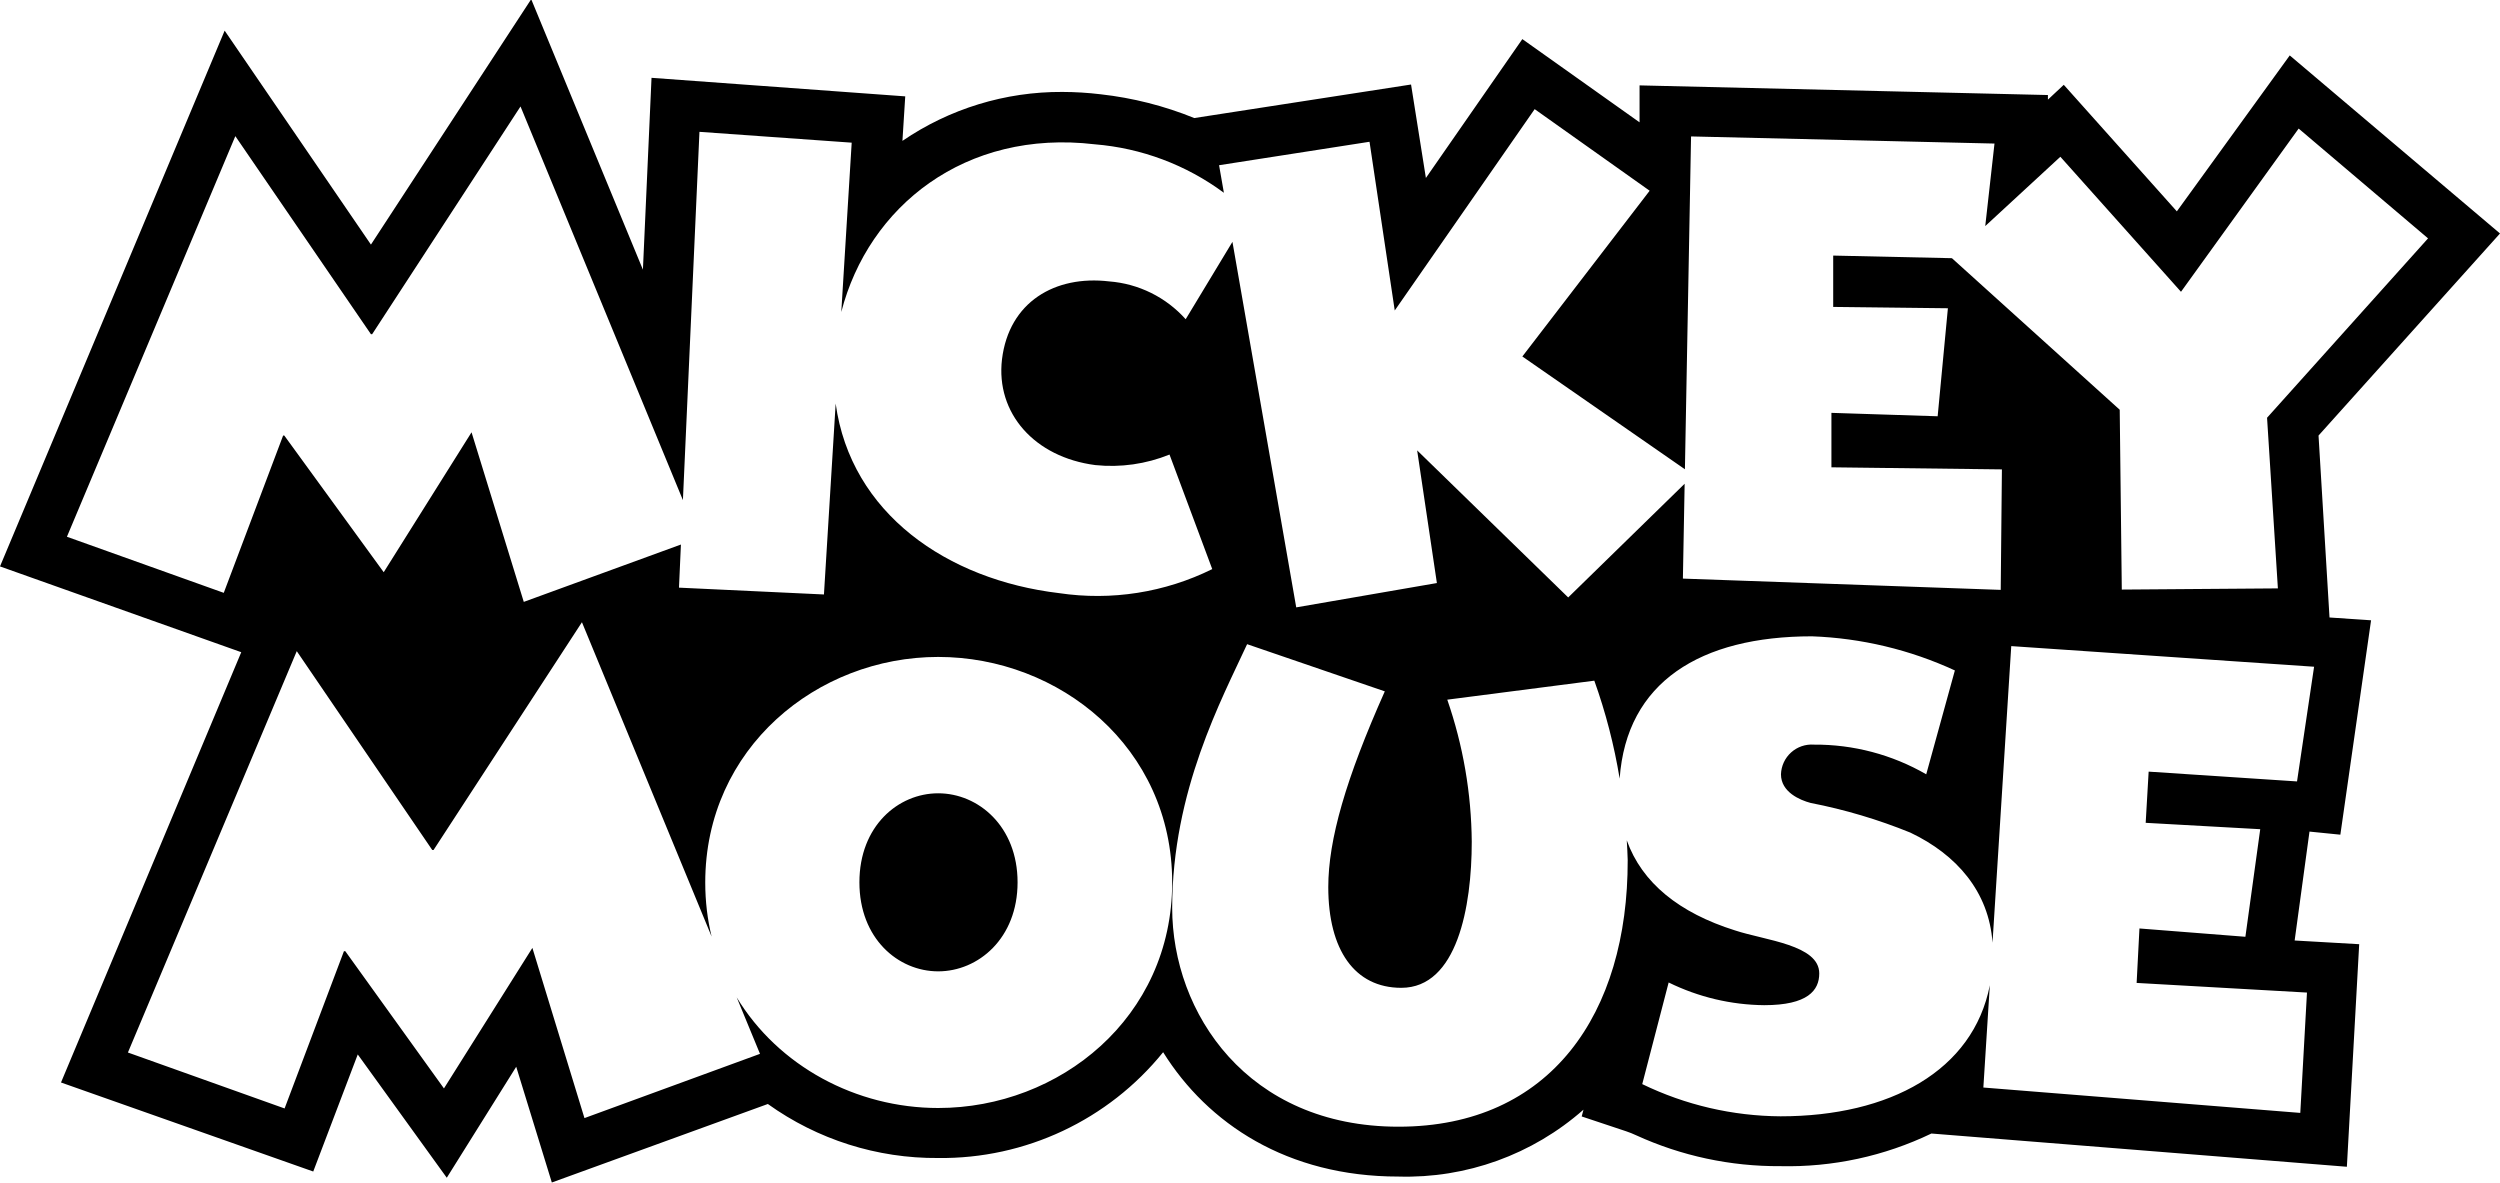
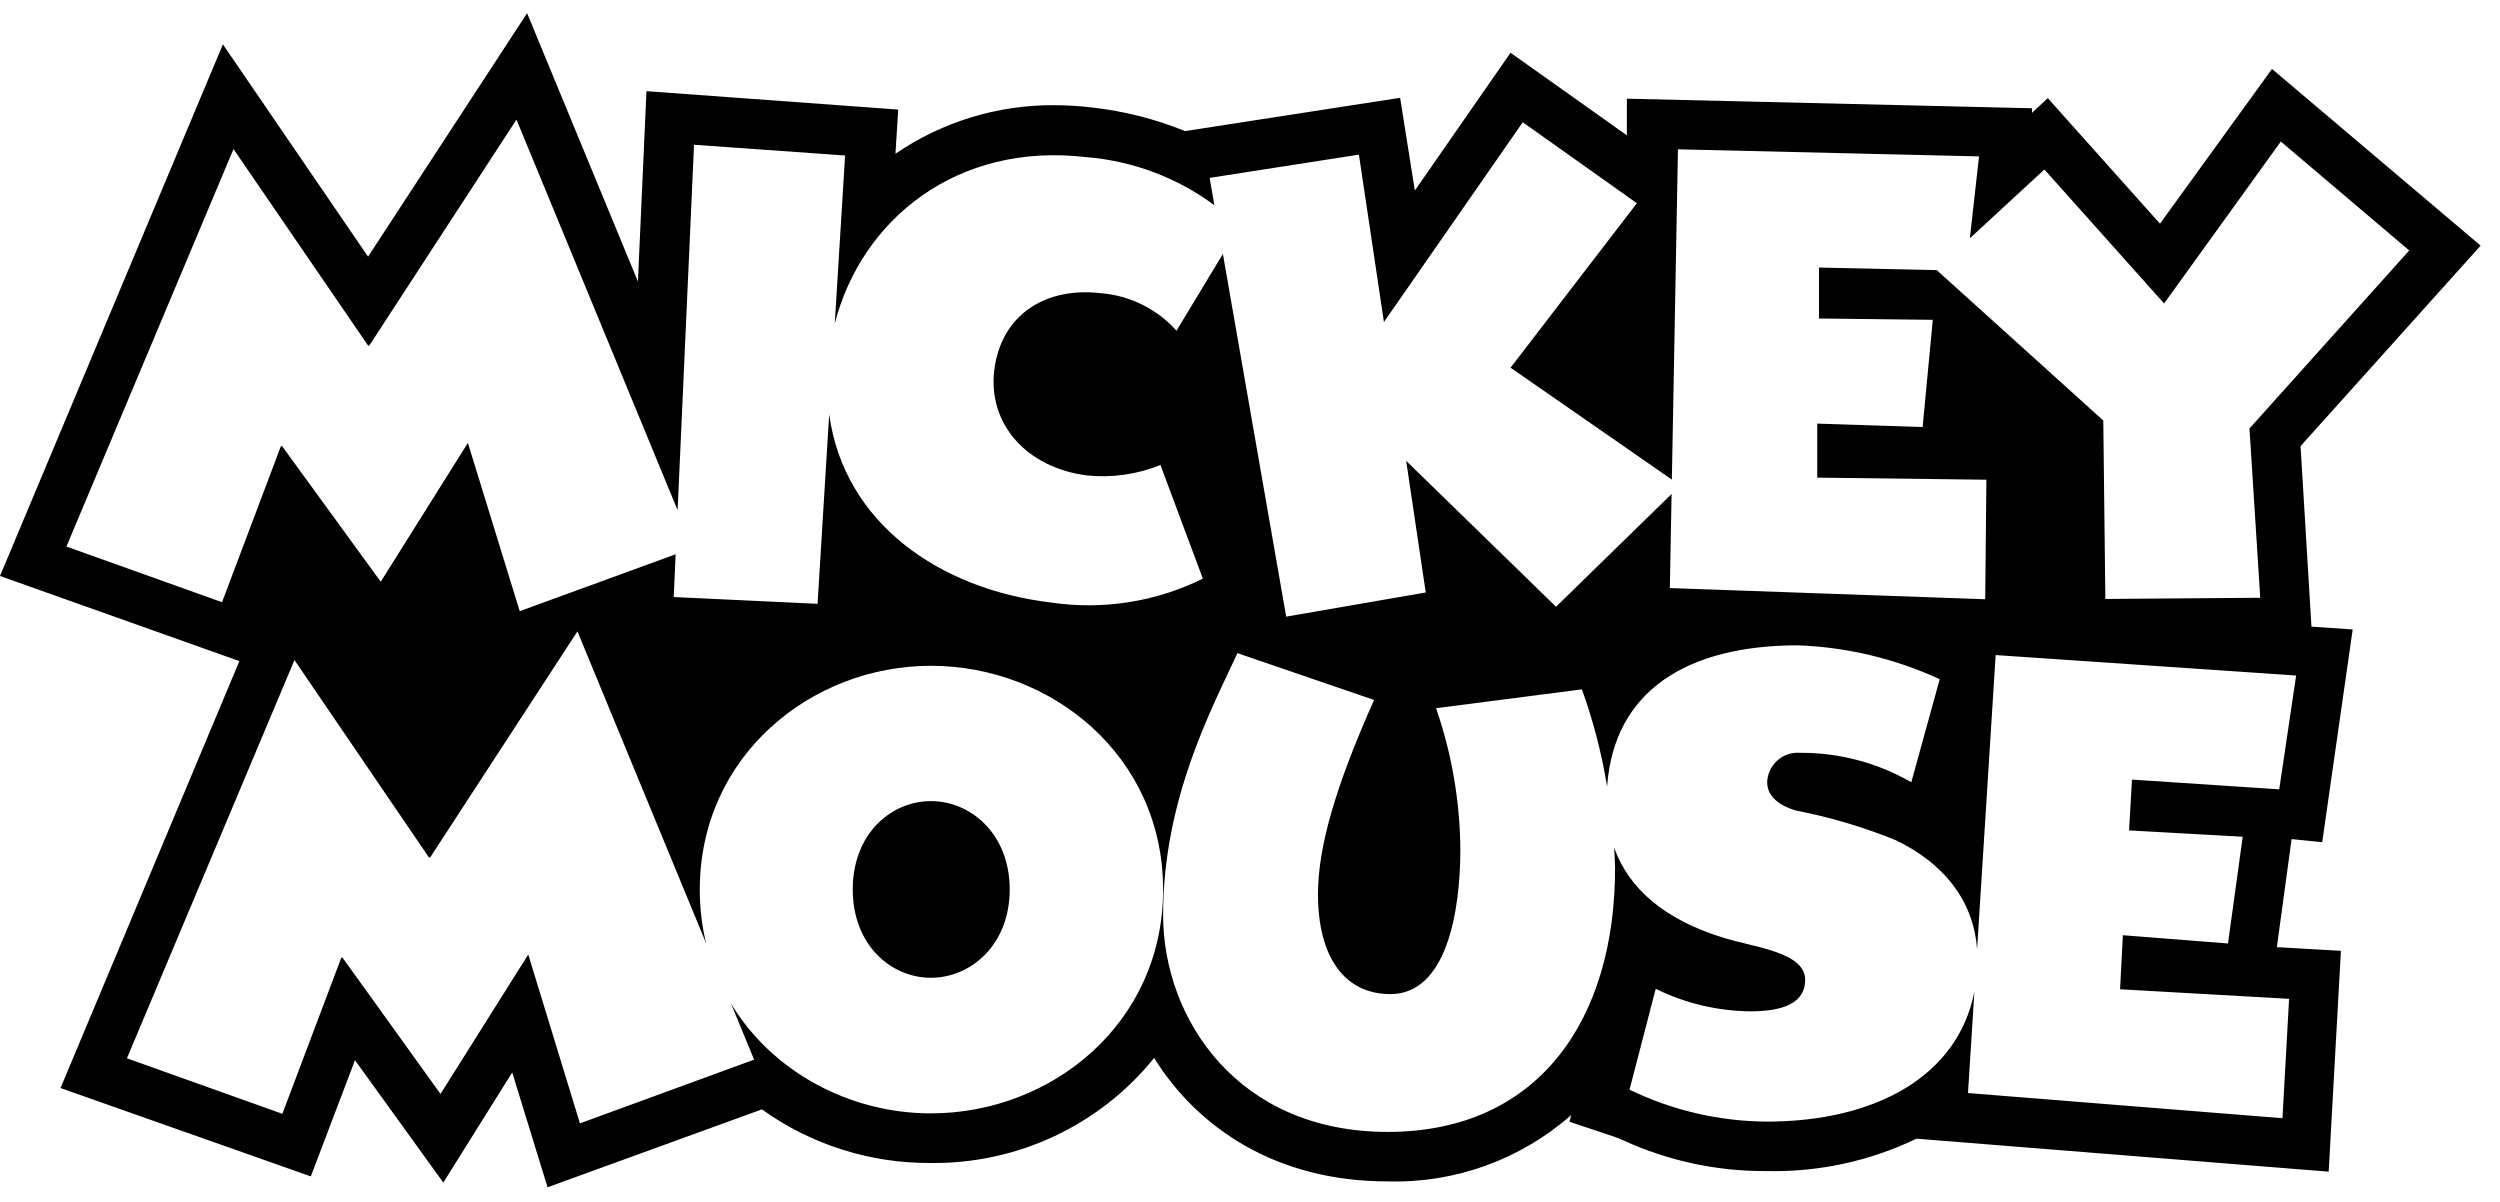
- <svg xmlns="http://www.w3.org/2000/svg" width="1000" height="473" viewBox="0 0 1000 473">
-   <path id="path901" fill="#000000" stroke="none" d="M 212.48 -0.321 L 148.377 97.839 L 89.861 12.255 L 4.4e-05 226.568 L 96.502 260.88 L 24.4 432.995 L 125.297 468.607 L 143.102 421.775 L 178.713 471.099 L 206.486 426.702 L 220.732 472.999 L 307.139 441.597 C 326.993 455.827 350.85 463.393 375.277 463.204 C 410.165 463.607 443.317 448.014 465.254 420.882 C 483.059 449.43 514.869 470.624 559.322 470.624 C 586.515 471.426 612.995 461.857 633.395 443.859 L 632.676 446.581 L 650.48 452.517 C 651.839 452.975 653.17 453.509 654.469 454.116 C 672.548 462.378 692.214 466.591 712.092 466.462 C 732.998 466.95 753.722 462.477 772.566 453.409 L 938.748 466.704 L 943.676 377.679 L 917.859 376.197 L 923.795 332.634 L 936.141 333.874 L 948.428 248.118 L 931.805 246.993 L 927.412 174.22 L 1000 93.39 L 915.9 22.169 L 870.738 84.544 L 825.508 33.923 L 819.166 39.859 L 819.166 38.013 L 655.824 34.154 L 655.824 48.933 L 608.936 15.642 L 570.357 71.191 L 564.422 33.806 L 477.715 47.218 C 465.725 42.347 453.123 39.149 440.262 37.712 C 435.18 37.101 430.066 36.787 424.947 36.773 C 402.129 36.651 379.815 43.48 360.973 56.351 L 362.096 38.546 L 260.609 31.128 L 257.166 107.866 L 212.48 -0.321 Z M 208.205 42.585 L 273.164 200.056 L 279.781 52.734 L 340.676 57.066 L 336.516 124.798 C 347.416 82.52 386.085 51.603 437.893 57.72 C 456.586 59.23 474.483 65.947 489.553 77.111 L 487.629 66.087 L 547.809 56.71 L 557.898 124.193 L 613.867 43.654 L 659.863 76.296 L 608.941 142.591 L 673.965 187.708 L 676.422 54.574 L 797.795 57.423 L 794.1 90.425 L 824.146 62.704 L 872.398 116.714 L 919.463 51.427 L 971.217 95.347 L 906.822 167.103 L 911.154 235.355 L 848.717 235.831 L 847.887 163.898 L 780.768 103.277 L 733.279 102.232 L 733.279 122.767 L 779.158 123.302 L 775.062 166.509 L 732.568 165.142 L 732.568 186.925 L 800.762 187.757 L 800.287 235.949 L 673.158 231.439 L 673.857 193.501 L 627.279 238.976 L 566.861 180.159 L 574.754 233.218 L 518.49 242.952 L 492.977 96.74 L 474.273 127.693 C 466.401 118.884 455.427 113.462 443.648 112.56 C 421.985 110.008 403.588 120.809 400.799 143.718 C 398.247 165.322 413.855 182.889 438.129 186.034 C 448.217 187.08 458.407 185.633 467.805 181.822 L 484.898 227.64 C 465.94 237.017 444.568 240.372 423.648 237.255 C 378.909 231.935 340.32 205.415 334.268 161.435 L 329.578 237.788 L 271.592 235.058 L 272.367 217.812 L 209.512 240.757 L 188.619 172.919 L 153.484 228.886 L 113.719 174.224 L 113.244 174.224 L 89.504 237.136 L 26.77 214.7 L 94.133 54.454 L 148.379 133.687 L 148.855 133.687 L 208.205 42.585 Z M 232.777 248.888 L 284.645 374.624 C 282.984 367.791 282.098 360.561 282.098 352.988 C 282.098 299.216 326.907 262.775 375.277 262.775 C 423.648 262.775 468.873 298.86 468.873 352.988 C 468.873 407.115 423.767 443.2 375.277 443.2 C 342.461 443.2 311.339 426.466 294.68 398.948 L 303.998 421.538 L 233.785 447.238 L 212.953 379.161 L 177.58 435.366 L 138.111 380.468 L 137.578 380.468 L 113.838 443.38 L 51.164 421.003 L 118.705 260.46 L 172.893 339.991 L 173.426 339.991 L 232.777 248.888 Z M 724.793 254.527 C 744.56 255.246 763.988 259.886 781.947 268.177 L 770.492 309.722 C 756.839 301.839 741.33 297.741 725.564 297.851 C 722.226 297.607 718.932 298.736 716.445 300.976 C 713.958 303.217 712.493 306.376 712.389 309.722 C 712.389 316.844 719.987 320.049 724.26 321.177 C 737.907 323.832 751.264 327.807 764.143 333.046 C 782.601 341.828 795.571 356.621 797.004 377.073 L 804.5 258.443 L 925.635 266.693 L 918.811 312.57 L 859.459 308.654 L 858.273 329.13 L 904.092 331.681 L 898.156 374.71 L 855.779 371.386 L 854.652 393.169 L 922.787 397.027 L 920.115 445.159 L 793.344 435.011 L 795.93 394.097 C 789.287 428.236 756.004 446.525 712.211 446.525 C 693.043 446.407 674.145 442.007 656.896 433.646 L 667.461 392.991 C 679.361 398.84 692.422 401.943 705.682 402.072 C 723.131 402.072 727.701 396.136 727.701 389.37 C 727.701 377.916 706.157 376.195 693.99 372.159 C 671.734 365.171 656.789 353.174 650.707 336.12 C 650.878 338.753 651.002 341.389 651.08 344.027 C 651.199 405.395 620.277 450.679 559.383 450.679 C 498.964 450.679 468.873 405.158 468.873 363.138 C 468.873 316.31 488.756 279.571 498.846 257.671 L 553.922 276.544 C 538.313 311.561 531.311 335.895 531.311 354.827 C 531.311 379.992 541.874 395.128 560.51 395.128 C 582.885 395.128 588.701 362.662 588.701 336.726 C 588.55 317.367 585.243 298.163 578.91 279.868 L 637.727 272.271 C 642.284 284.998 645.677 298.112 647.863 311.452 C 650.58 272.795 680.192 254.527 724.793 254.527 Z M 375.277 317.318 C 359.253 317.318 343.762 330.435 343.762 352.929 C 343.762 375.423 359.253 388.54 375.277 388.54 C 391.302 388.54 407.029 375.364 407.029 352.929 C 407.029 330.495 391.302 317.318 375.277 317.318 Z" />
+ <svg xmlns="http://www.w3.org/2000/svg" width="129" height="62" viewBox="0 0 129 62">
+   <path id="mickey" fill="#000000" stroke="none" d="M 27.198 0.679 L 18.992 13.243 L 11.502 2.289 L 4.4e-05 29.721 L 12.352 34.113 L 3.123 56.143 L 16.038 60.702 L 18.317 54.707 L 22.875 61.021 L 26.43 55.338 L 28.254 61.264 L 39.314 57.244 C 41.855 59.066 44.909 60.034 48.036 60.01 C 52.501 60.062 56.745 58.066 59.553 54.593 C 61.832 58.247 65.903 60.96 71.593 60.96 C 75.074 61.063 78.463 59.838 81.075 57.534 L 80.983 57.882 L 83.262 58.642 C 83.435 58.701 83.606 58.769 83.772 58.847 C 86.086 59.904 88.603 60.444 91.148 60.427 C 93.824 60.49 96.477 59.917 98.889 58.756 L 120.16 60.458 L 120.791 49.063 L 117.486 48.873 L 118.246 43.297 L 119.826 43.456 L 121.399 32.479 L 119.271 32.335 L 118.709 23.02 L 128 12.674 L 117.235 3.558 L 111.455 11.542 L 105.665 5.062 L 104.853 5.822 L 104.853 5.586 L 83.946 5.092 L 83.946 6.983 L 77.944 2.722 L 73.006 9.832 L 72.246 5.047 L 61.148 6.764 C 59.613 6.141 58 5.731 56.354 5.547 C 55.703 5.469 55.048 5.429 54.393 5.427 C 51.473 5.411 48.616 6.285 46.205 7.933 L 46.348 5.654 L 33.358 4.704 L 32.917 14.527 L 27.198 0.679 Z M 26.65 6.171 L 34.965 26.327 L 35.812 7.47 L 43.607 8.024 L 43.074 16.694 C 44.469 11.283 49.419 7.325 56.05 8.108 C 58.443 8.301 60.734 9.161 62.663 10.59 L 62.417 9.179 L 70.12 7.979 L 71.411 16.617 L 78.575 6.308 L 84.463 10.486 L 77.945 18.972 L 86.268 24.747 L 86.582 7.705 L 102.118 8.07 L 101.645 12.294 L 105.491 8.746 L 111.667 15.659 L 117.691 7.303 L 124.316 12.924 L 116.073 22.109 L 116.628 30.845 L 108.636 30.906 L 108.53 21.699 L 99.938 13.939 L 93.86 13.806 L 93.86 16.434 L 99.732 16.503 L 99.208 22.033 L 93.769 21.858 L 93.769 24.646 L 102.498 24.753 L 102.437 30.921 L 86.164 30.344 L 86.254 25.488 L 80.292 31.309 L 72.558 23.78 L 73.569 30.572 L 66.367 31.818 L 63.101 13.103 L 60.707 17.065 C 59.699 15.937 58.295 15.243 56.787 15.128 C 54.014 14.801 51.659 16.184 51.302 19.116 C 50.976 21.881 52.973 24.13 56.081 24.532 C 57.372 24.666 58.676 24.481 59.879 23.993 L 62.067 29.858 C 59.64 31.058 56.905 31.488 54.227 31.089 C 48.5 30.408 43.561 27.013 42.786 21.384 L 42.186 31.157 L 34.764 30.807 L 34.863 28.6 L 26.818 31.537 L 24.143 22.854 L 19.646 30.017 L 14.556 23.021 L 14.495 23.021 L 11.457 31.073 L 3.427 28.202 L 12.049 7.69 L 18.993 17.832 L 19.054 17.832 L 26.65 6.171 Z M 29.796 32.578 L 36.435 48.672 C 36.222 47.797 36.109 46.872 36.109 45.902 C 36.109 39.02 41.844 34.355 48.036 34.355 C 54.227 34.355 60.016 38.974 60.016 45.902 C 60.016 52.831 54.242 57.45 48.036 57.45 C 43.835 57.45 39.851 55.308 37.719 51.785 L 38.912 54.677 L 29.925 57.966 L 27.258 49.253 L 22.73 56.447 L 17.678 49.42 L 17.61 49.42 L 14.571 57.473 L 6.549 54.608 L 15.194 34.059 L 22.13 44.239 L 22.199 44.239 L 29.796 32.578 Z M 92.774 33.299 C 95.304 33.392 97.791 33.986 100.089 35.047 L 98.623 40.364 C 96.875 39.355 94.89 38.831 92.872 38.845 C 92.445 38.814 92.023 38.958 91.705 39.245 C 91.387 39.532 91.199 39.936 91.186 40.364 C 91.186 41.276 92.158 41.686 92.705 41.831 C 94.452 42.171 96.162 42.679 97.81 43.35 C 100.173 44.474 101.833 46.368 102.017 48.985 L 102.976 33.801 L 118.481 34.857 L 117.608 40.729 L 110.011 40.228 L 109.859 42.849 L 115.724 43.175 L 114.964 48.683 L 109.54 48.257 L 109.396 51.046 L 118.117 51.539 L 117.775 57.7 L 101.548 56.401 L 101.879 51.164 C 101.029 55.534 96.769 57.875 91.163 57.875 C 88.71 57.86 86.291 57.297 84.083 56.227 L 85.435 51.023 C 86.958 51.772 88.63 52.169 90.327 52.185 C 92.561 52.185 93.146 51.426 93.146 50.559 C 93.146 49.093 90.388 48.873 88.831 48.356 C 85.982 47.462 84.069 45.926 83.291 43.743 C 83.312 44.081 83.328 44.418 83.338 44.755 C 83.353 52.611 79.395 58.407 71.601 58.407 C 63.867 58.407 60.016 52.58 60.016 47.202 C 60.016 41.208 62.561 36.505 63.852 33.702 L 70.902 36.118 C 68.904 40.6 68.008 43.715 68.008 46.138 C 68.008 49.359 69.36 51.296 71.745 51.296 C 74.609 51.296 75.354 47.141 75.354 43.821 C 75.334 41.343 74.911 38.885 74.101 36.543 L 81.629 35.571 C 82.212 37.2 82.647 38.878 82.927 40.586 C 83.274 35.638 87.065 33.299 92.774 33.299 Z M 48.036 41.337 C 45.984 41.337 44.002 43.016 44.002 45.895 C 44.002 48.774 45.984 50.453 48.036 50.453 C 50.087 50.453 52.1 48.767 52.1 45.895 C 52.1 43.023 50.087 41.337 48.036 41.337 Z" />
</svg>
